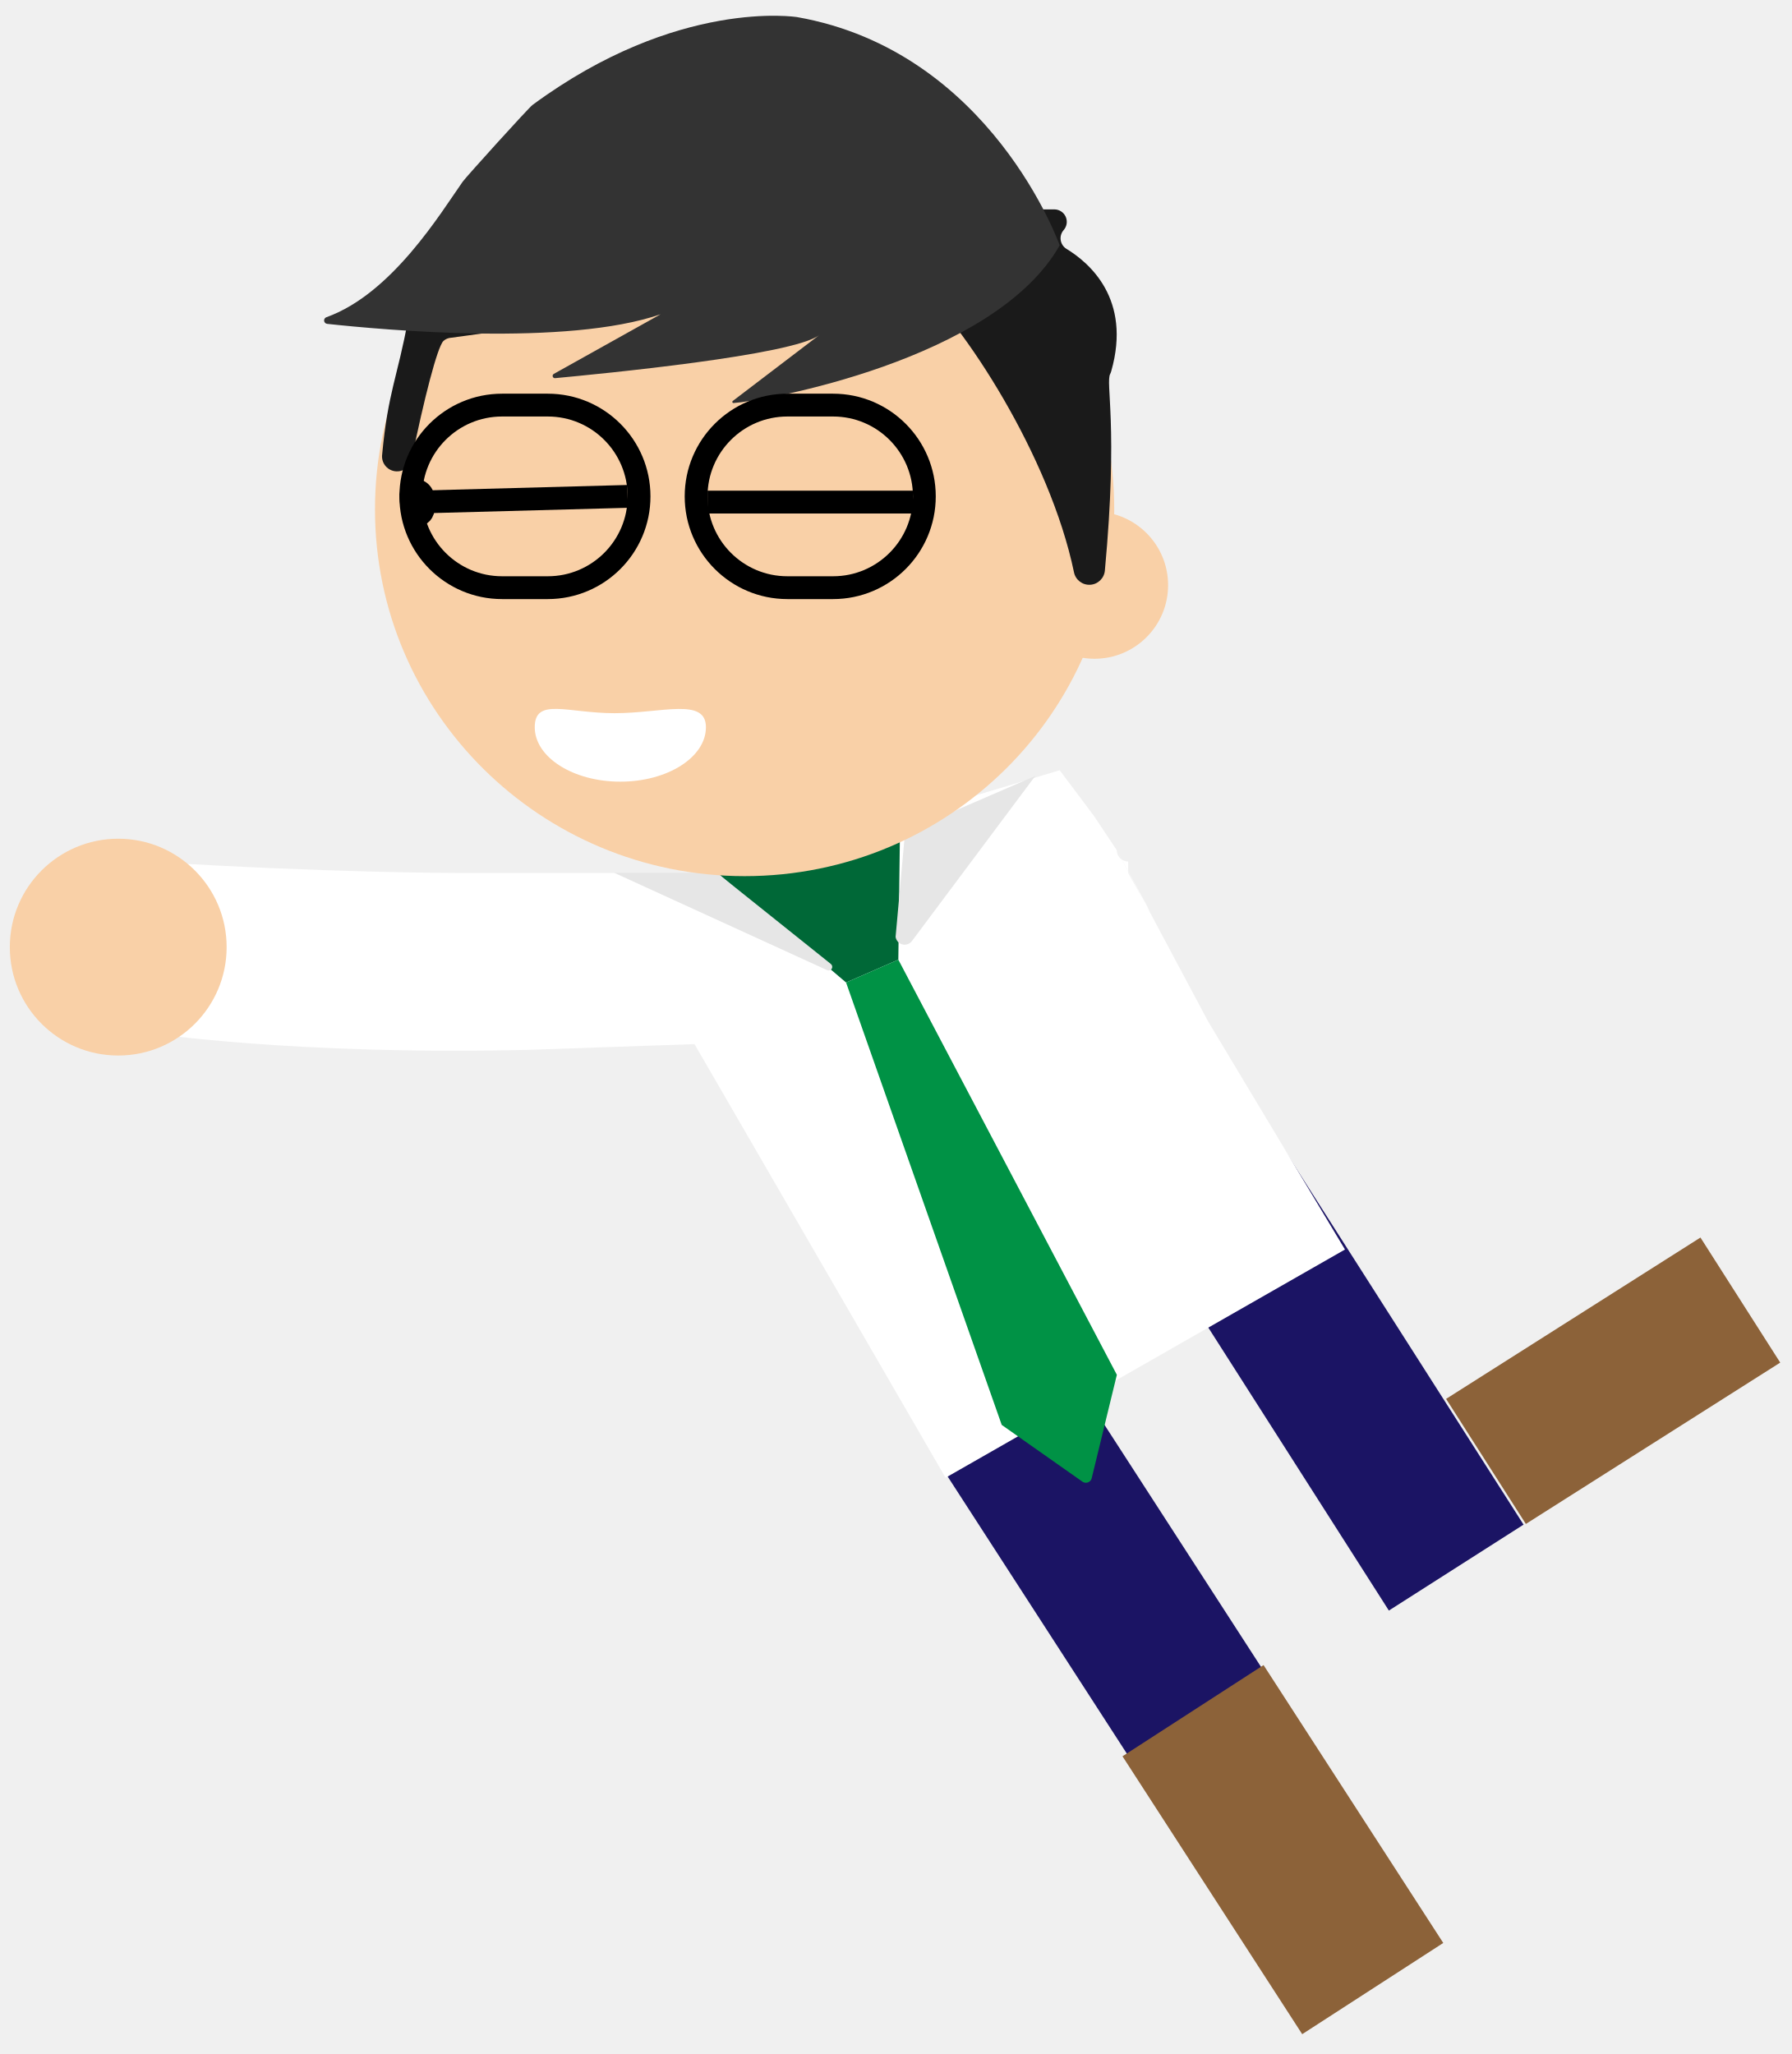
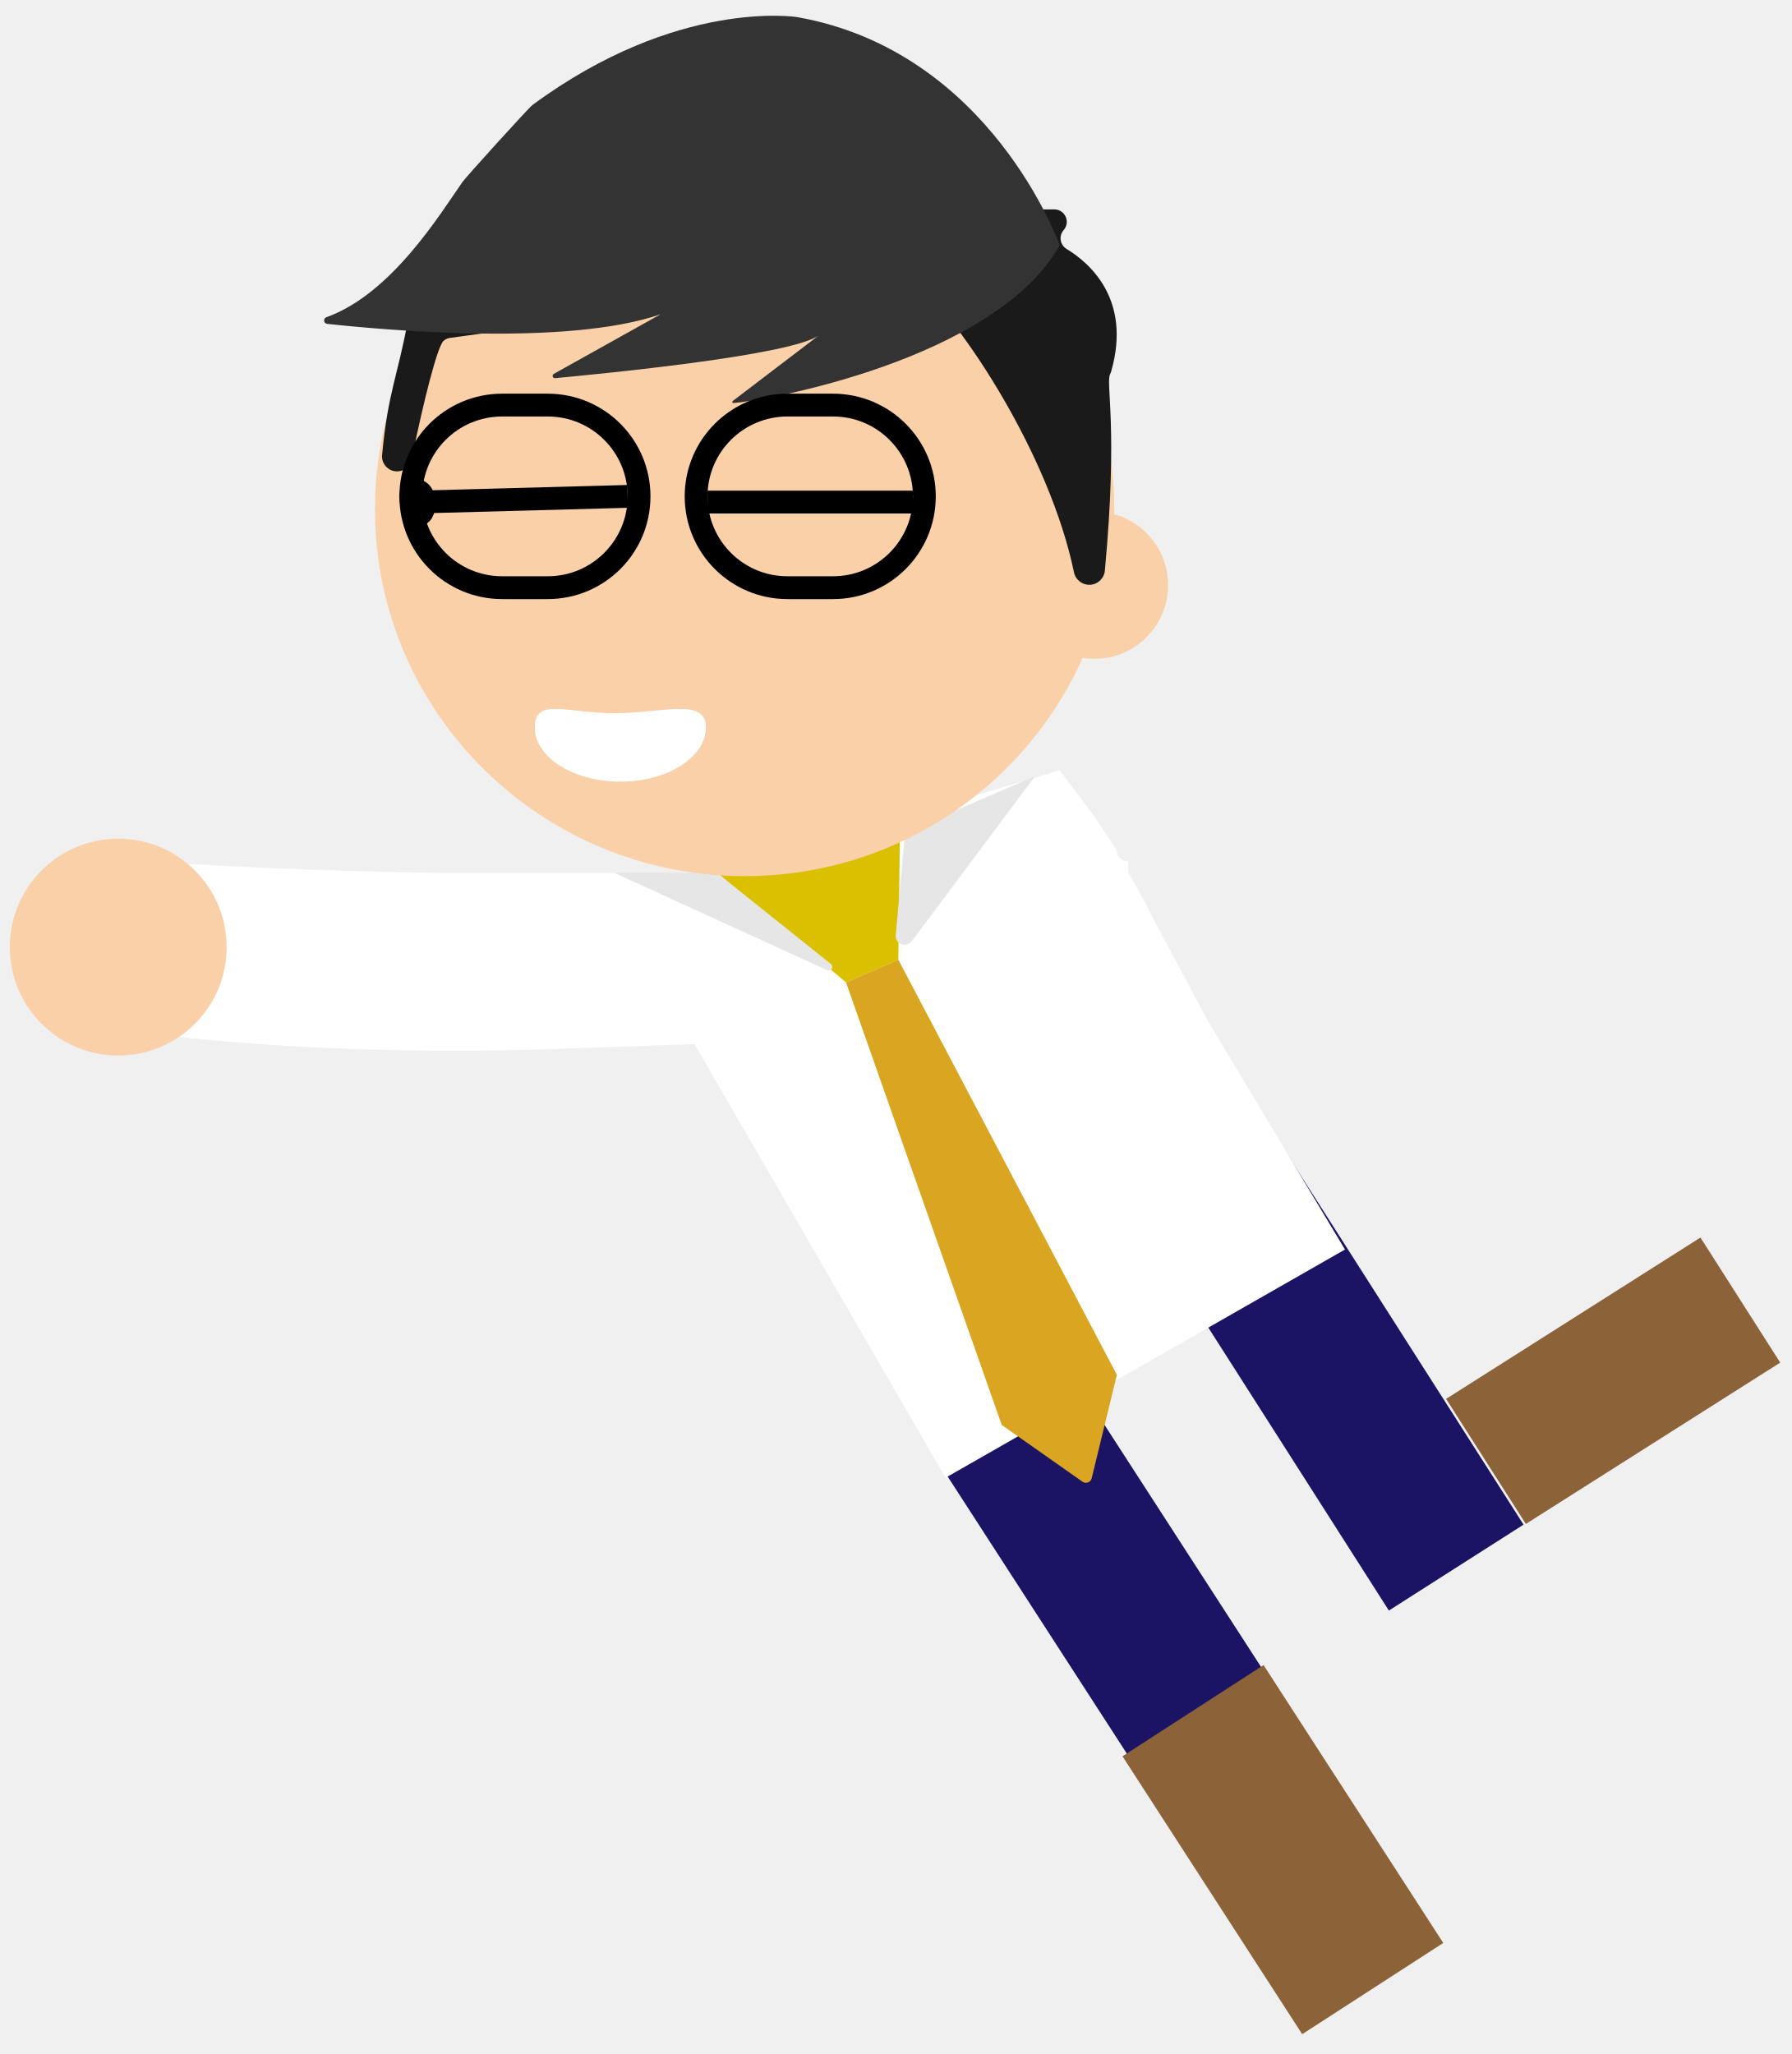
<svg xmlns="http://www.w3.org/2000/svg" height="180" viewBox="0 0 157 180" width="157">
  <path d="m109.86 100.5h14v40h-14z" fill="#1b1464" transform="matrix(-.8430161 .5378883 -.5378883 -.8430161 280.18 159.24)" />
  <path d="m133.71 133.55 22.29-14.14-6.99-10.96-22.29 14.14z" fill="#8c6239" />
  <path d="m92.16 121.93h14v39h-14z" fill="#1b1464" transform="matrix(-.8397147 .5430279 -.5430279 -.8397147 259.22 206.33)" />
  <path d="m97.92 154.73h29v14.72h-29z" fill="#8c6239" transform="matrix(.5430279 .8397147 -.8397147 .5430279 187.48 -20.33)" />
  <path d="m60.86 91.5 22 38 35-20-12-20-8-15c6 11 1 2 1 2v-1a1 1 0 0 1 -1-1l-2-3-3-4-30 9h-23s-11 0-27-1v15s13 2 33.5 1.5z" fill="#fff" />
  <circle cx="10.36" cy="83" fill="#f9d0a7" r="9.5" />
-   <path d="m78.86 73.13-.14 10.97-4.58 2-11.28-9.6z" fill="#006837" />
-   <path d="m78.72 84.1 19.15 36.38-2.19 9a.53.53 0 0 1 -.79.39l-7.11-5-13.64-38.77z" fill="#009245" />
+   <path d="m78.86 73.13-.14 10.97-4.58 2-11.28-9.6z" fill="#DAC000" />
+   <path d="m78.72 84.1 19.15 36.38-2.19 9a.53.53 0 0 1 -.79.39l-7.11-5-13.64-38.77z" fill="#DAA520" />
  <path d="m79.31 72.94-.83 9.16a.8.8 0 0 0 1.43.37l10.81-14.47z" fill="#e6e6e6" />
  <path d="m72.81 84.48-10-8h-9l18.72 8.56a.32.32 0 0 0 .28-.56z" fill="#e6e6e6" />
  <ellipse cx="65.25" cy="44.64" fill="#f9d0a7" rx="32.39" ry="32.14" />
  <circle cx="95.91" cy="51.28" fill="#f9d0a7" r="6.45" />
  <path d="m46.86 63.73c0 2.63 3.36 4.77 7.5 4.77s7.5-2.14 7.5-4.77-3.86-1.23-8-1.23-7-1.41-7 1.23z" fill="#fff" />
  <path d="m33.49 39.81c.51-5.47 1.36-6.81 2.27-11.81a1.09 1.09 0 0 1 .58-.78l22.76-11.57a1 1 0 0 1 .63-.11l22.37 2.81h10.3a1.09 1.09 0 0 1 .81 1.81 1.09 1.09 0 0 0 .23 1.64c2 1.21 5.74 4.39 3.94 10.72a1.17 1.17 0 0 1 -.09.24c-.44.8.72 4.45-.47 17.23a1.37 1.37 0 0 1 -2.71.15c-2.11-10.14-9.64-21.74-14.11-25.72a1.07 1.07 0 0 0 -.93-.23l-39.7 5.43a1.08 1.08 0 0 0 -.51.26c-.54.51-1.72 5.17-2.77 10.3a1.31 1.31 0 0 1 -2.6-.37z" fill="#1a1a1a" />
  <path d="m64.27 35.32c2.59-.17 22.9-3.74 28.59-13.82 0 0-6-17-23-20 0 0-10.46-1.7-23.2 7.7-.37.28-5.86 6.35-6.12 6.73-1.92 2.73-6.2 9.82-11.94 11.87a.3.3 0 0 0 .06.58c5 .54 21 2 29.23-.84l-9.35 5.22a.2.2 0 0 0 .1.38c4.13-.39 20.88-2 23.17-3.79l-7.6 5.79a.1.1 0 0 0 .06.18z" fill="#333" />
  <g stroke="#000" stroke-miterlimit="10" stroke-width="2">
    <rect fill="#f9d0a7" height="16" rx="8" width="20" x="61" y="35.5" />
    <rect fill="#f9d0a7" height="16" rx="8" width="20" x="36" y="35.5" />
    <path d="m36.5 44 18.5-.5" />
    <path d="m62 44h18" />
    <path d="m36 43.27a5.7 5.7 0 0 0 .2 1.49.64.64 0 0 0 .13.26.44.44 0 0 0 .66-.13 1.23 1.23 0 0 0 .14-.76 1.86 1.86 0 0 0 -.1-.7.7.7 0 0 0 -.51-.45.46.46 0 0 0 -.51.51" />
  </g>
</svg>
